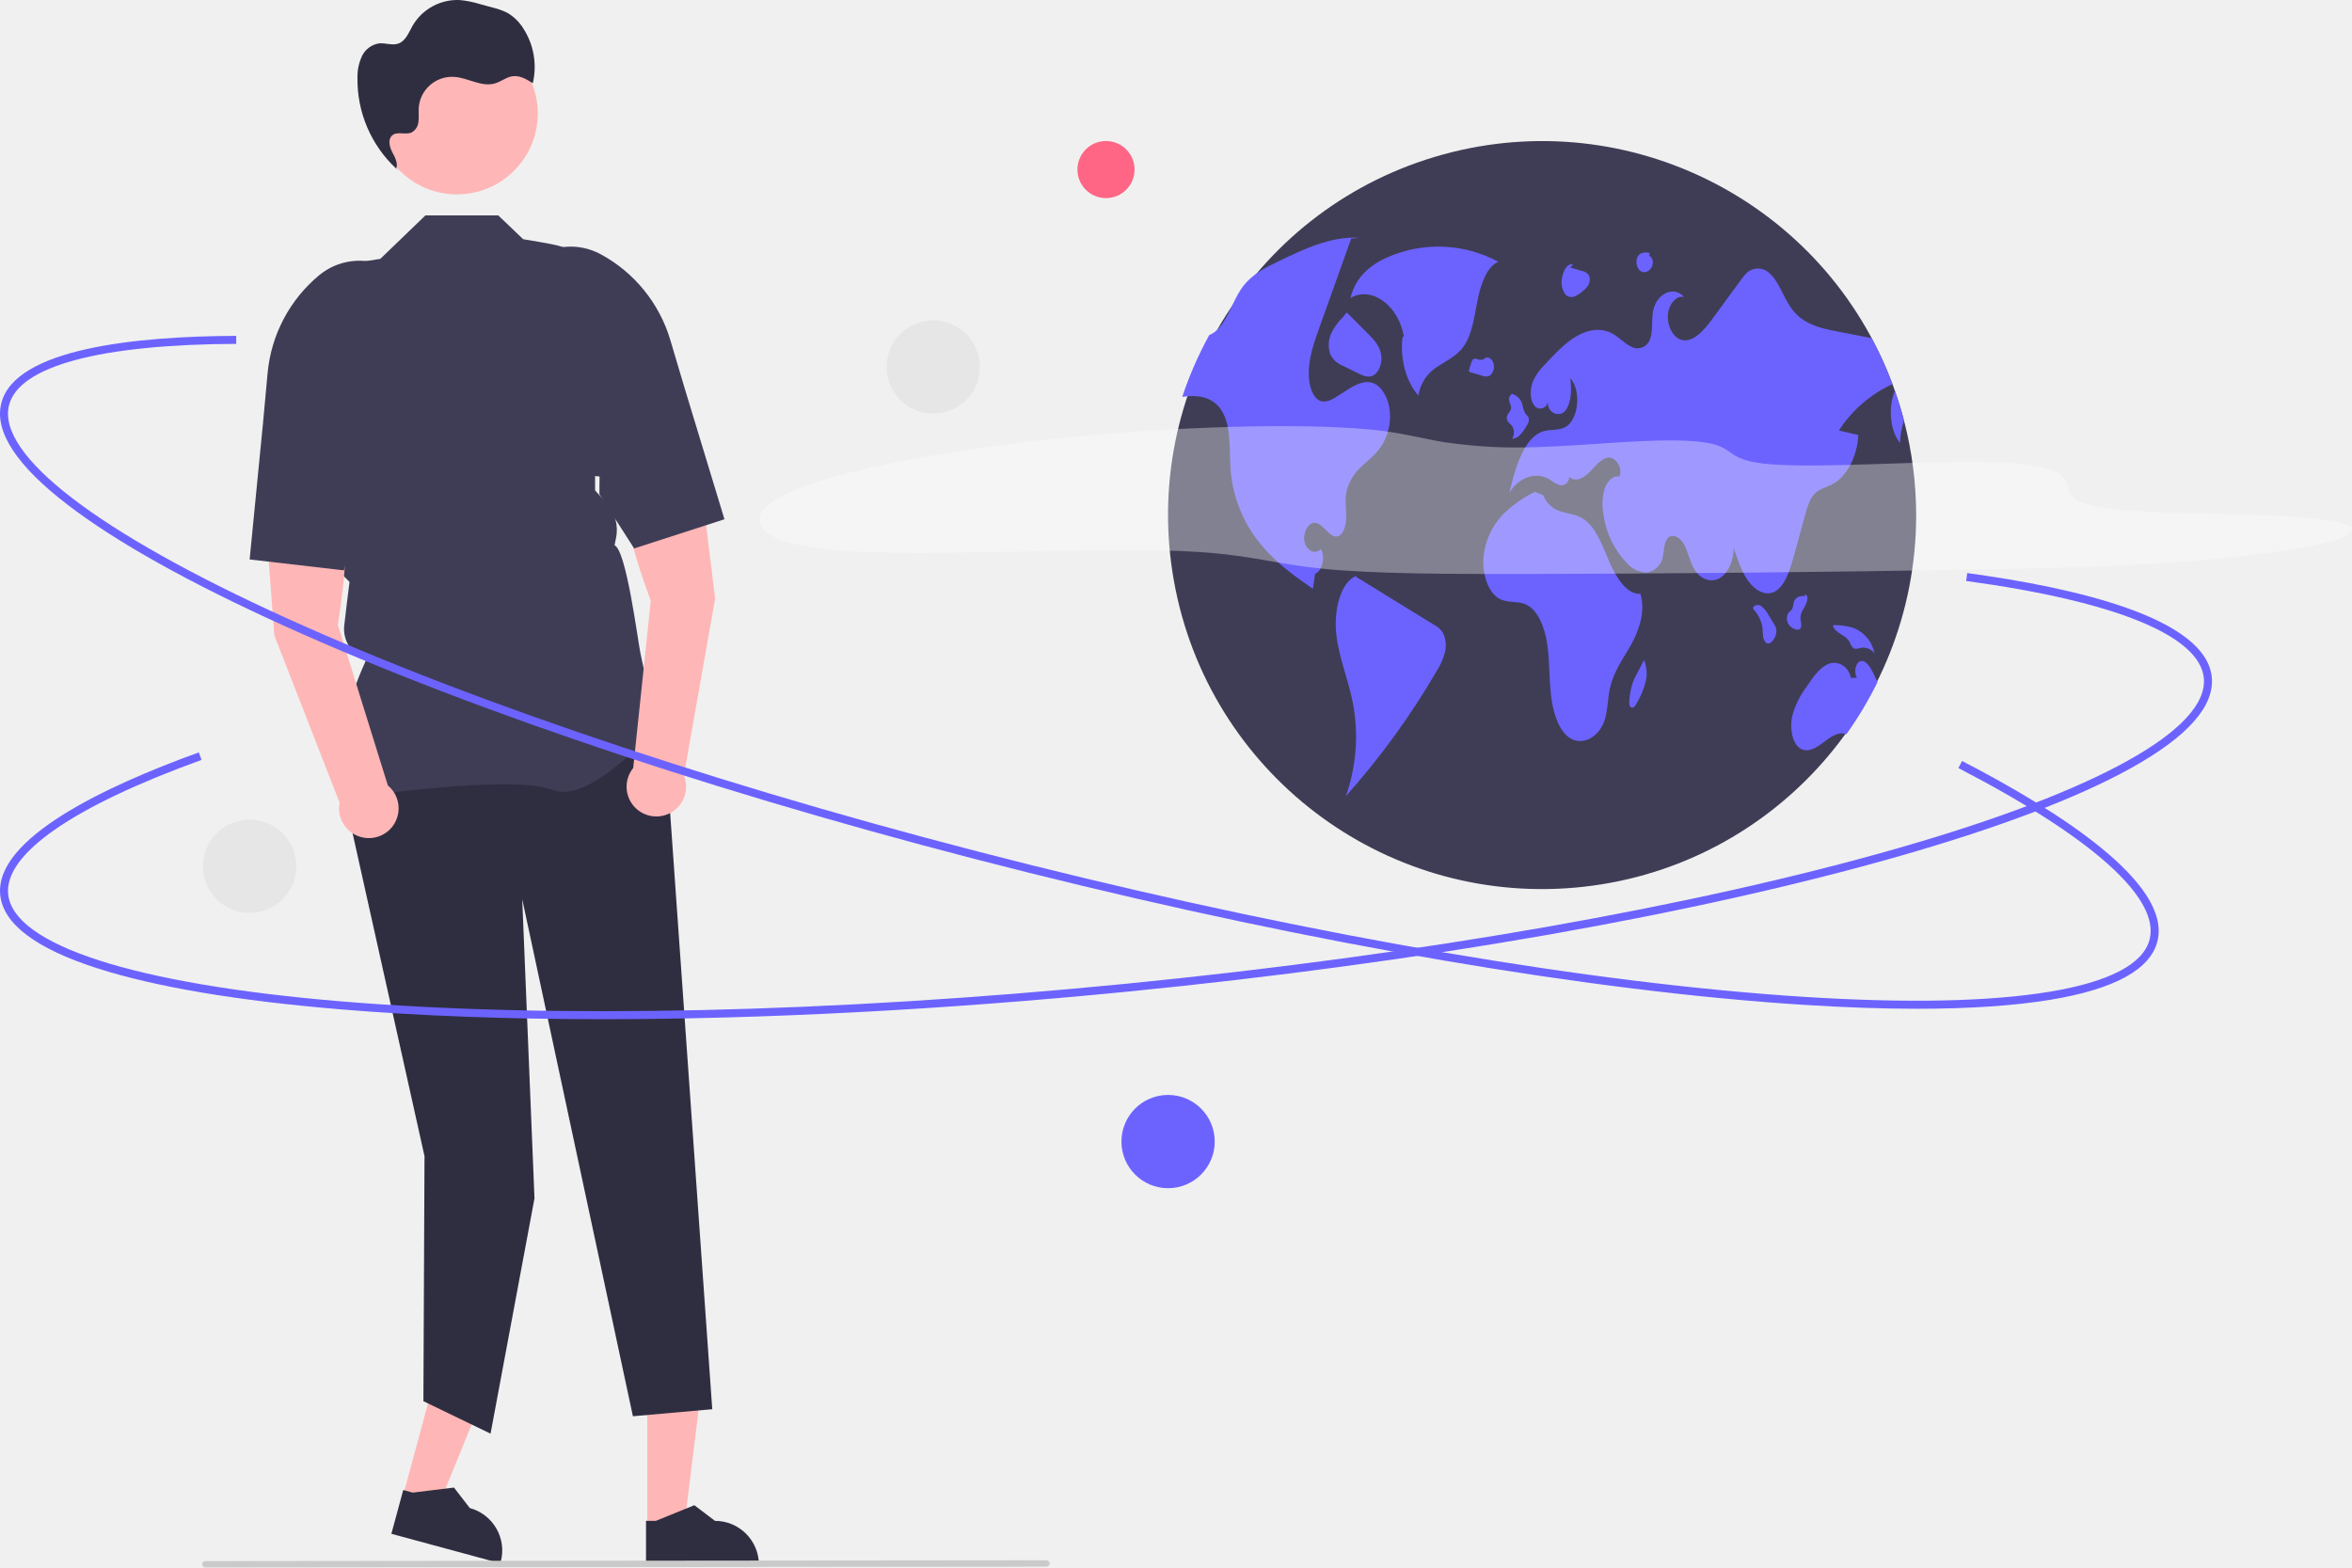
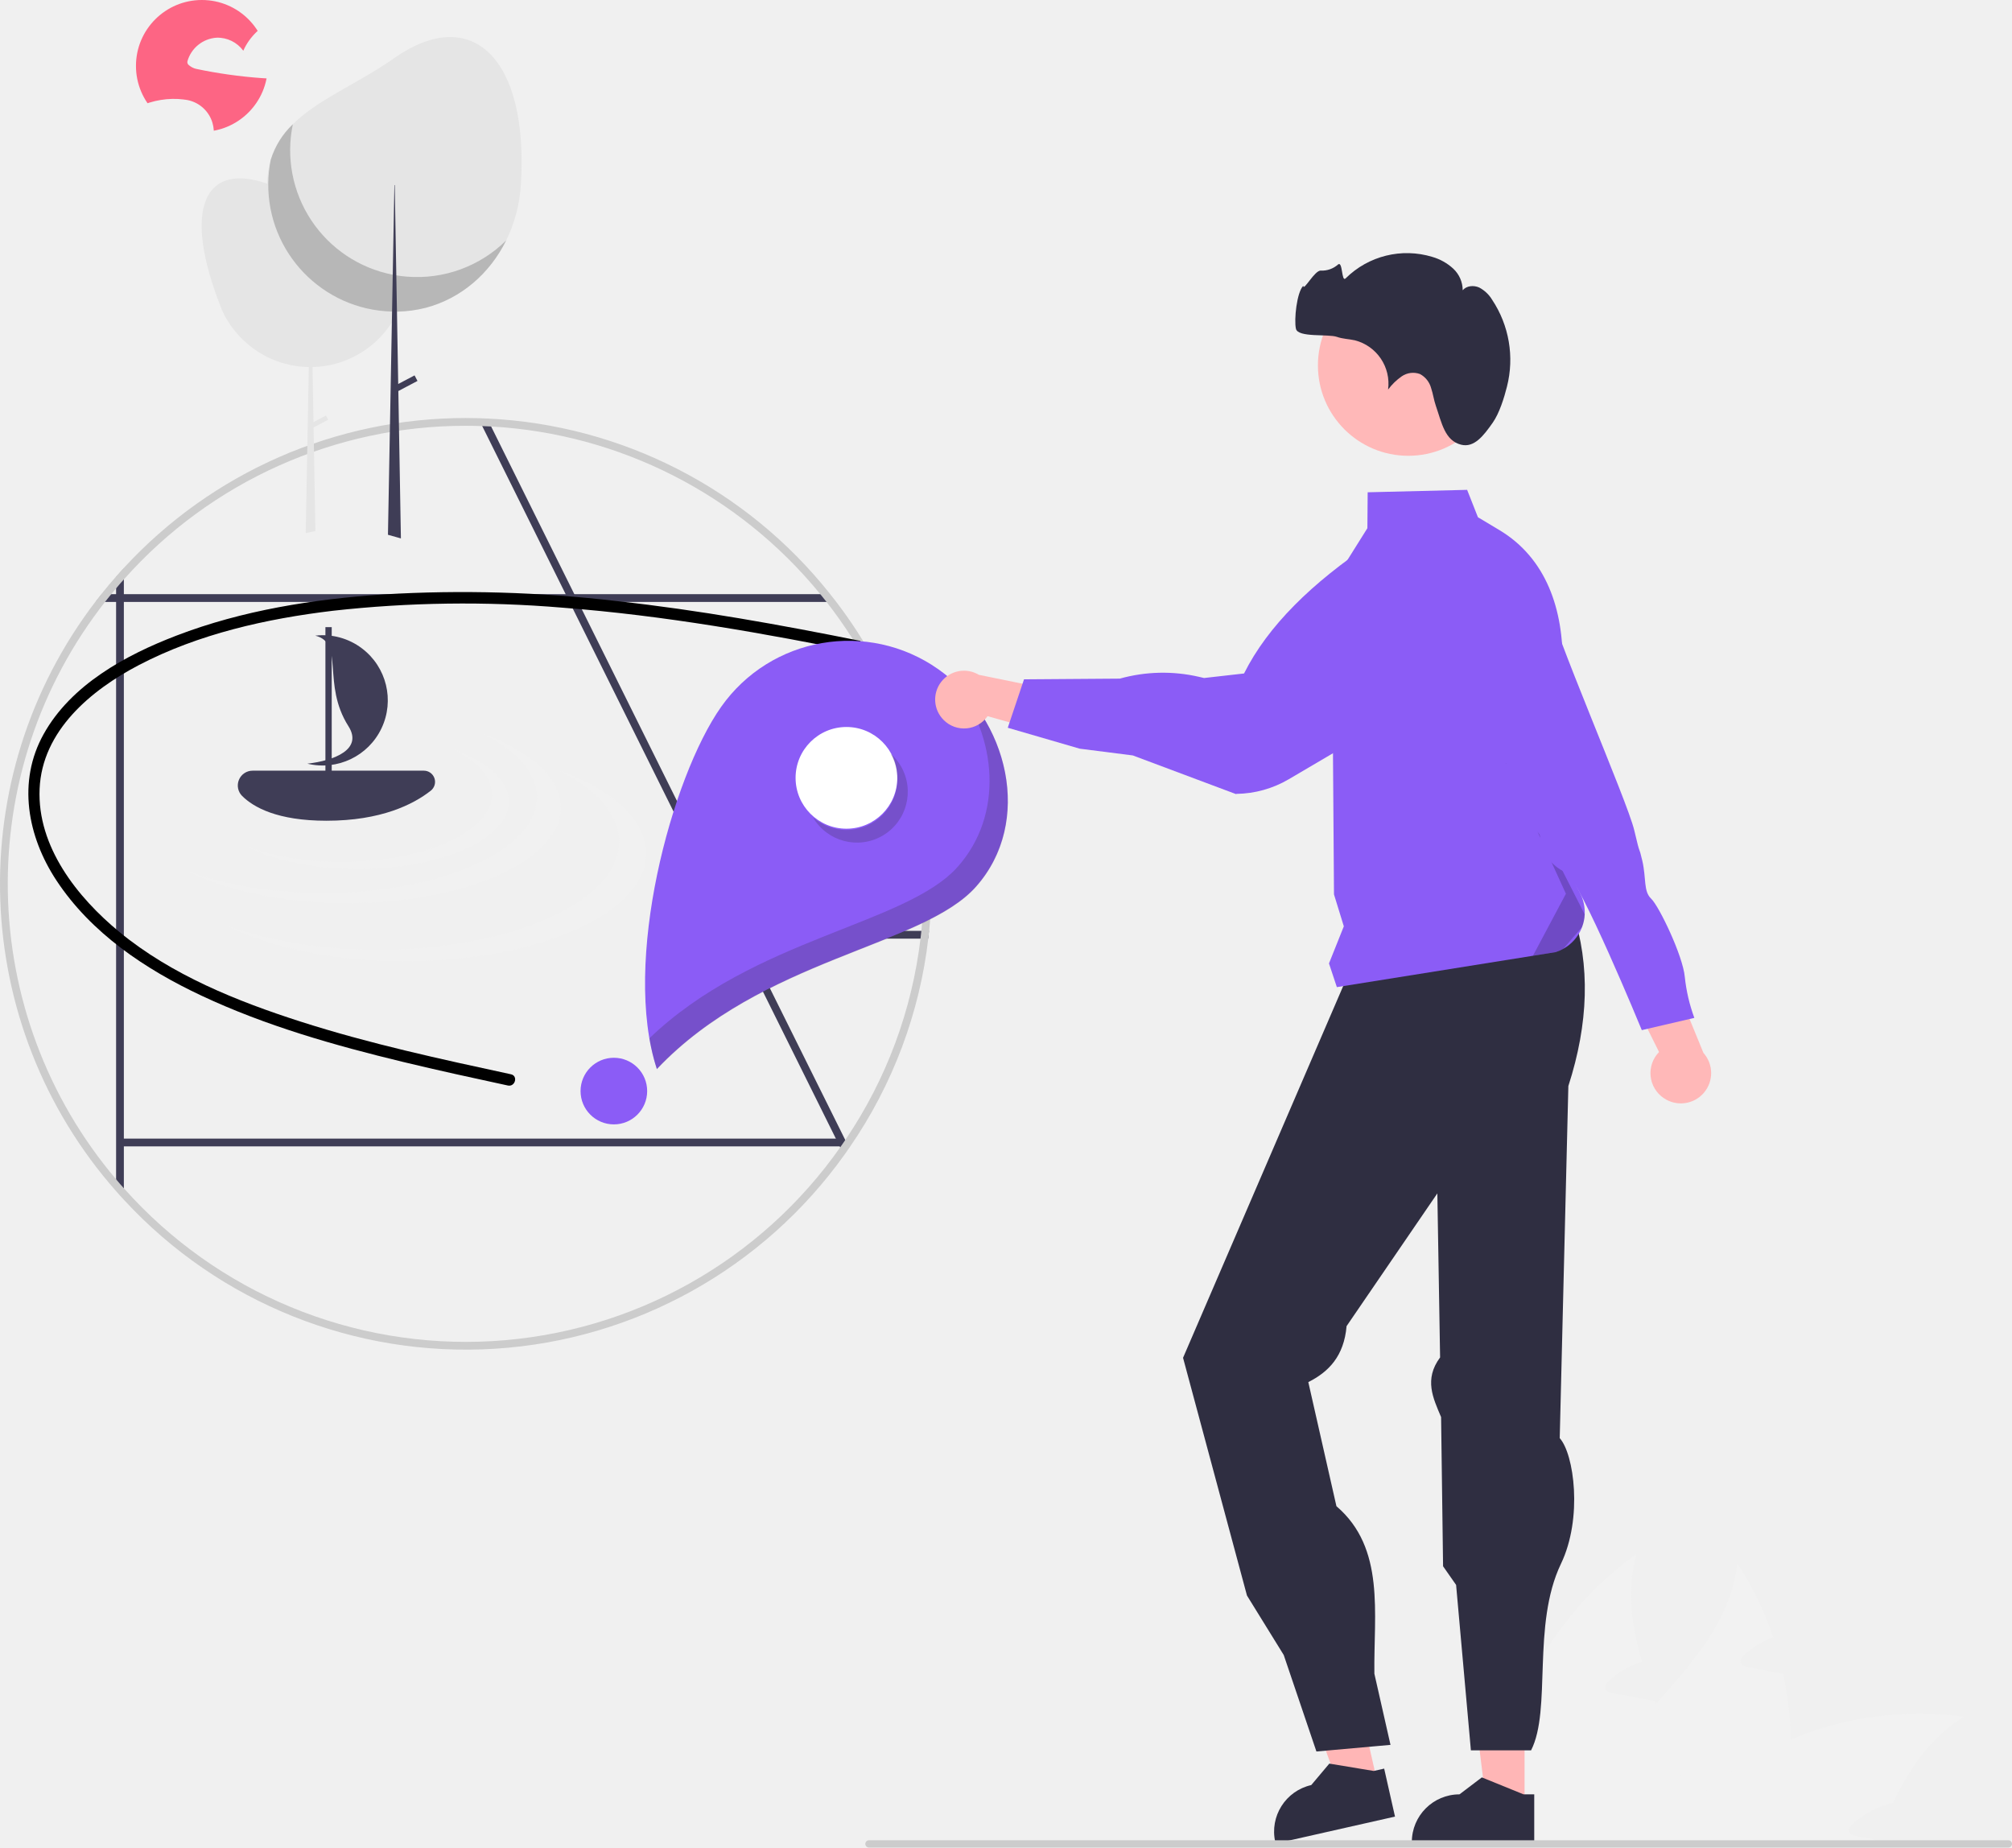
- <svg xmlns="http://www.w3.org/2000/svg" data-name="Layer 1" width="881.631" height="587.665" viewBox="0 0 881.631 587.665">
-   <polygon points="150.925 561.321 164.207 564.918 184.406 515.395 164.801 510.085 150.925 561.321" fill="#ffb6b6" />
-   <path d="M303.076,731.061l40.848,11.064.14-.517a16.473,16.473,0,0,0-11.592-20.205l-.001-0-5.928-7.682-15.455,1.89-3.566-.966Z" transform="translate(-156.3731 -156.0101)" fill="#2f2e41" />
-   <polygon points="242.64 572.847 256.401 572.846 262.948 519.764 242.637 519.765 242.64 572.847" fill="#ffb6b6" />
-   <path d="M398.528,743.213l42.319-.002v-.535a16.473,16.473,0,0,0-16.472-16.472h-.001l-7.73-5.864-14.423,5.865-3.694 0Z" transform="translate(-156.3731 -156.0101)" fill="#2f2e41" />
-   <path d="M404.889,422.773,423.357,684.351l-29.741,2.635L352.124,493.126l4.598,112.166-16.468,88.22L315.08,681.339l.418-91.859-33.051-148.442,8.797-18.265Z" transform="translate(-156.3731 -156.0101)" fill="#2f2e41" />
-   <path d="M286.665,455.319l-.185-.259c-9.856-13.799,4.968-46.958,7.203-51.765h0a12.068,12.068,0,0,1-8.26-12.889l.964-8.193,1.005-8.036-7.197-7.197-.02-.179-4.142-36.242L270.01,306.486A52.848,52.848,0,0,1,285.01,255.27l13.921-2.21,16.918-16.301h27.282l9.354,8.937c17.463,3.063,20.463,2.063,35.463,20.063l-6.816,55.962-1.7,7.699.005,10.442L383.759,344.666a14.95,14.95,0,0,1,3.546,12.932l-.568,2.842h0c4.458,1.911,8.713,35.866,9.729,40.608l1.518,7.085c1.299,1.714,9.873,13.146,9.873,16.271,0,.469-.346.923-1.09,1.426-5.843,3.956-29.138,32.022-43.431,26.303-15.225-6.088-75.747,3.045-76.357,3.138Z" transform="translate(-156.3731 -156.0101)" fill="#3f3d56" />
-   <path d="M283,390.244s7.006-39.595-.052-54.485l-28,2,4.261,56.487,24.477,62.717a11.154,11.154,0,1,0,18.078-6.463Z" transform="translate(-156.3731 -156.0101)" fill="#ffb6b6" />
-   <path d="M254.947,314.759l1.733-18.871a54.107,54.107,0,0,1,19.403-36.752h0a23.687,23.687,0,0,1,24.787-3.272h0a23.631,23.631,0,0,1,12.205,29.866c-6.472,16.972-4.135,34.921-16.753,37.109l1.371,6.522-12.407,40.49-35.338-4.094Z" transform="translate(-156.3731 -156.0101)" fill="#3f3d56" />
-   <path d="M393.727,443.944a11.154,11.154,0,1,0,18.994,2.795l11.713-66.298-6.89-56.226-27.849,3.525c-4.003,15.985,10.625,53.439,10.625,53.439Z" transform="translate(-156.3731 -156.0101)" fill="#ffb6b6" />
-   <path d="M427.934,350.692l-33.851,10.939-13.033-20.332.066-6.665c-12.803.327-21.096-34.674-30.768-50.05a23.631,23.631,0,0,1,6.116-31.679h0a23.687,23.687,0,0,1,24.948-1.648h0a54.107,54.107,0,0,1,26.228,32.237l5.397,18.166Z" transform="translate(-156.3731 -156.0101)" fill="#3f3d56" />
-   <circle cx="171.276" cy="42.575" r="30.299" fill="#ffb6b6" />
-   <path d="M305.66,219.941c-.264-.232-.514-.48-.773-.718-.009.024-.011.05-.021.074Z" transform="translate(-156.3731 -156.0101)" fill="#2f2e41" />
-   <path d="M352.478,166.59a17.182,17.182,0,0,0-6.067-5.85,25.38,25.38,0,0,0-5.304-1.879l-4.795-1.308a38.013,38.013,0,0,0-7.544-1.519,19.418,19.418,0,0,0-17.737,9.623c-1.449,2.57-2.611,5.772-5.407,6.712-2.254.758-4.714-.311-7.084-.104a8.53,8.53,0,0,0-6.476,4.77,18.38,18.38,0,0,0-1.699,8.141,45.619,45.619,0,0,0,14.522,34.048c.782-2.061-.506-4.287-1.524-6.259-1.03-1.995-1.667-4.777.059-6.214,1.92-1.599,4.996-.048,7.267-1.091a5.073,5.073,0,0,0,2.536-4.077c.22-1.657-.01-3.341.094-5.009a12.542,12.542,0,0,1,13.298-11.738q.057.004.113.008c5.168.369,10.184,3.901,15.158,2.448,2.335-.682,4.326-2.418,6.741-2.711,2.674-.324,5.19,1.186,7.461,2.635A26.596,26.596,0,0,0,352.478,166.59Z" transform="translate(-156.3731 -156.0101)" fill="#2f2e41" />
-   <path d="M510.805,726.19l-7.71-12.39-1.54,7.08c-.27,1.24-.54,2.5-.79,3.75-2.19-1.87-4.52-3.6-6.8-5.26q-10.5-7.62-20.99-15.26l2.19,12.7c1.35,7.82,2.76,15.8,6.1,22.95.37.81.77,1.61,1.2,2.39h32.54a10.486,10.486,0,0,0,.54-2.24.774.774,0,0,0,.01-.15C516.066,734.91,513.385,730.34,510.805,726.19Z" transform="translate(-156.3731 -156.0101)" fill="#f0f0f0" />
-   <path d="M548.666,743.368l-315.358.307a1.191,1.191,0,0,1,0-2.381l315.358-.307a1.191,1.191,0,0,1,0,2.381Z" transform="translate(-156.3731 -156.0101)" fill="#cacaca" />
-   <path d="M874.637,349.406a140.208,140.208,0,1,1-8.877-49.372c.306.823.604,1.647.894,2.478v.008q1.941,5.481,3.419,11.167A141.16,141.16,0,0,1,874.637,349.406Z" transform="translate(-156.3731 -156.0101)" fill="#3f3d56" />
-   <path d="M718.041,254.172a47.36,47.36,0,0,0-41.577-1.701c-5.813,2.53-11.934,7.068-13.874,15.264,7.843-4.629,17.996,2.685,20.014,14.417l-.471.13c-1.066,8.126,1.314,16.974,5.921,22.013a15.482,15.482,0,0,1,7.431-11.021c3.385-2.225,7.13-3.842,9.713-7.666,3.063-4.534,3.841-11.161,5.058-17.207S713.781,255.856,718.041,254.172Z" transform="translate(-156.3731 -156.0101)" fill="#6c63ff" />
-   <path d="M674.137,323.324c-2.172,3.262-5.074,5.309-7.677,7.858a17.673,17.673,0,0,0-5.583,10.437c-.329,2.839.18,5.724.11,8.595-.07,2.87-1.027,6.101-2.98,6.814-3.082,1.113-5.434-4.611-8.602-5.011-2.517-.314-4.784,3.646-4.054,7.081s4.156,4.956,6.124,2.713c1.78,2.988.525,8.406-2.149,9.324-.282,1.882-.565,3.756-.839,5.638-6.76-4.729-13.59-9.536-19.338-16.46a49.962,49.962,0,0,1-11.386-26.913c-.745-7.959.361-17.064-3.293-23.188-2.925-4.901-7.944-5.983-12.461-5.678-.823.055-1.655.149-2.478.251a139.609,139.609,0,0,1,10.108-23.133,9.903,9.903,0,0,0,2.533-1.576c4.203-3.568,6.07-10.79,9.481-15.786q.329-.482.682-.941c3.49-4.556,8.163-6.901,12.68-9.081,9.998-4.854,20.287-9.771,30.842-9.097l-3.003.29q-5.258,14.727-10.524,29.454-.8,2.258-1.615,4.525c-1.992,5.583-4.046,11.527-3.741,17.777.18,3.701,1.466,7.654,3.913,8.924,2.282,1.176,4.776-.267,6.979-1.694.933-.596,1.859-1.192,2.792-1.796,3.348-2.157,7.058-4.368,10.594-2.925,3.239,1.317,5.63,5.717,6.085,10.461A20.914,20.914,0,0,1,674.137,323.324Z" transform="translate(-156.3731 -156.0101)" fill="#6c63ff" />
-   <path d="M694.052,390.353q-14.669-9.032-29.339-18.064l.166-.428c-6.08,2.316-8.605,13.124-7.6,21.963s4.412,16.74,6.134,25.353a67.294,67.294,0,0,1-2.537,35.311,289.184,289.184,0,0,0,33.971-46.811,25.044,25.044,0,0,0,3.073-6.814,10.839,10.839,0,0,0-.718-7.709A8.583,8.583,0,0,0,694.052,390.353Z" transform="translate(-156.3731 -156.0101)" fill="#6c63ff" />
-   <path d="M655.455,280.807a10.814,10.814,0,0,0-.496,7.864,8.717,8.717,0,0,0,4.87,4.511l5.404,2.678c1.798.891,3.735,1.791,5.568,1.058,2.21-.884,3.743-4.349,3.346-7.566-.422-3.423-2.58-5.778-4.575-7.783q-4.189-4.209-8.378-8.419l-1.574,1.928A21.02,21.02,0,0,0,655.455,280.807Z" transform="translate(-156.3731 -156.0101)" fill="#6c63ff" />
-   <path d="M845.669,317.403q3.647.859,7.293,1.717c-.424,8.21-4.493,15.809-9.951,18.562-2.274,1.145-4.807,1.568-6.689,3.709-1.702,1.945-2.564,4.972-3.356,7.865q-2.082,7.575-4.164,15.15c-1.49,5.442-3.403,11.488-7.277,13.449-3.325,1.686-7.128-.377-9.685-3.835-2.556-3.458-4.117-8.108-5.63-12.641.094,4.94-2.203,9.787-5.458,11.504-3.262,1.717-7.23.165-9.41-3.67-1.568-2.752-2.219-6.383-3.756-9.175-1.537-2.792-4.76-4.391-6.438-1.772-1.106,1.741-.965,4.407-1.514,6.619a7.187,7.187,0,0,1-6.007,5.779,10.017,10.017,0,0,1-7.191-3.286,32.574,32.574,0,0,1-8.932-18.013,21.488,21.488,0,0,1,.251-9.849c.965-3.05,3.293-5.403,5.607-4.823,1.521-3.215-1.482-7.481-4.187-7.105-2.713.376-4.838,3.286-7.065,5.521-2.219,2.235-5.325,3.858-7.56,1.639a3.066,3.066,0,0,1-2.872,3.249q-.12.007-.241.005a11.12,11.12,0,0,1-4.054-2.149c-5.121-3.192-11.622-1.074-15.26,4.964,2.274-9.677,5.607-20.781,12.594-23.055,2.855-.933,5.968-.165,8.665-1.78,4.776-2.862,5.74-13.676,1.615-18.138.525,4.219.424,9.144-1.804,12.029-2.227,2.886-6.901,1.004-6.618-3.262a2.858,2.858,0,0,1-5.317,1.129c-1.482-2.258-1.357-5.952-.306-8.649a20.373,20.373,0,0,1,4.572-6.493c3.725-3.991,7.505-8.03,11.818-10.539,4.321-2.509,9.308-3.356,13.637-.863,2.282,1.317,4.29,3.513,6.619,4.674a4.905,4.905,0,0,0,6.754-1.582q.039-.063.077-.128c1.733-3.043.917-7.56,1.56-11.363,1.153-6.72,7.873-9.865,11.598-5.427-2.784-.714-5.662,2.58-6.007,6.572-.353,3.991,1.663,8.022,4.36,9.23,4.533,2.007,8.971-3.043,12.398-7.716q5.364-7.34,10.743-14.672a17.727,17.727,0,0,1,1.921-2.337,6.182,6.182,0,0,1,8.446-.172c3.623,2.956,5.325,9.018,8.297,13.19,4.313,6.062,10.767,7.536,16.774,8.712q6.716,1.306,13.441,2.627a139.27,139.27,0,0,1,7.803,17.229A47.221,47.221,0,0,0,845.669,317.403Z" transform="translate(-156.3731 -156.0101)" fill="#6c63ff" />
-   <path d="M870.073,313.686a28.265,28.265,0,0,0-1.49,8.399c-3.843-4.689-4.454-13.48-1.929-19.565Q868.595,308.001,870.073,313.686Z" transform="translate(-156.3731 -156.0101)" fill="#6c63ff" />
-   <path d="M860.145,411.756a140.595,140.595,0,0,1-11.684,19.55c-2.823-1.208-5.858.949-8.501,2.972-2.76,2.117-6.077,4.18-8.908,2.251-2.894-1.976-3.827-7.505-2.909-11.888a31.676,31.676,0,0,1,5.426-11.167c2.353-3.513,4.87-7.16,8.14-8.524,3.278-1.364,7.489.565,8.446,5.223l2.321-.078c-1.302-1.788-.619-5.489,1.129-6.14,2.015-.761,3.764,2.007,4.956,4.454C859.094,409.513,859.635,410.627,860.145,411.756Z" transform="translate(-156.3731 -156.0101)" fill="#6c63ff" />
-   <path d="M771.245,378.633c-4.989.314-8.941-5.828-11.567-11.871s-5.022-12.952-9.524-16.028c-2.572-1.757-5.505-1.998-8.295-2.85a10.271,10.271,0,0,1-7.044-6.202l-3.165-1.278a47.53,47.53,0,0,0-12.016,8.568,26.856,26.856,0,0,0-7.16,15.653c-.605,6.335,1.628,13.399,5.799,15.778,3.296,1.88,7.134.695,10.472,2.417,4.171,2.151,6.648,8.398,7.585,14.567s.7,12.58,1.371,18.818,2.519,12.73,6.345,15.928c4.787,4.001,11.812.676,13.959-6.607,1.054-3.572,1.017-7.603,1.805-11.312,1.388-6.53,5.132-11.376,8.102-16.732S773.221,384.85,771.245,378.633Z" transform="translate(-156.3731 -156.0101)" fill="#6c63ff" />
-   <path d="M721.945,314.462a13.315,13.315,0,0,1,1.299,1.379,4.531,4.531,0,0,1-.08,4.679,4.353,4.353,0,0,0,3.118-1.585,20.04,20.04,0,0,0,2.39-3.367,3.67,3.67,0,0,0,.705-2.937c-.236-.673-.793-.96-1.184-1.465a9.959,9.959,0,0,1-1.093-3.176,5.728,5.728,0,0,0-4.151-4.375l.25.048a2.372,2.372,0,0,0-1.111,2.526c.151.979.78,1.791.718,2.789-.09,1.435-1.524,2.109-1.613,3.544A2.74,2.74,0,0,0,721.945,314.462Z" transform="translate(-156.3731 -156.0101)" fill="#6c63ff" />
-   <path d="M713.396,290.074l.022-.004a4.005,4.005,0,0,0,.426-.453Z" transform="translate(-156.3731 -156.0101)" fill="#6c63ff" />
-   <path d="M714.893,296.81A4.351,4.351,0,0,0,716.247,292.497c-.362-1.632-1.645-2.729-2.828-2.428a2.883,2.883,0,0,1-2.681.789c-.732-.188-1.535-.673-2.169-.122a3.284,3.284,0,0,0-.739,1.443q-.352,1.081-.705,2.163a1.365,1.365,0,0,0-.083.819.694.694,0,0,0,.532.423q2.114.623,4.227,1.246A3.642,3.642,0,0,0,714.893,296.81Z" transform="translate(-156.3731 -156.0101)" fill="#6c63ff" />
-   <path d="M821.26,389.813q-.977-1.6-1.954-3.199a10.687,10.687,0,0,0-2.575-3.233,2.281,2.281,0,0,0-3.214.284l-.034.042.079.609a13.755,13.755,0,0,1,3.432,6.696c.148,1.09.097,2.218.227,3.312a3.863,3.863,0,0,0,1.207,2.701c1.026.685,2.23-.325,2.96-1.558a5.364,5.364,0,0,0,.831-3.414A5.987,5.987,0,0,0,821.26,389.813Z" transform="translate(-156.3731 -156.0101)" fill="#6c63ff" />
-   <path d="M831.478,391.201a7.384,7.384,0,0,0-.238-2.977,6.536,6.536,0,0,1,.995-3.705,12.045,12.045,0,0,0,1.55-3.397,2.842,2.842,0,0,0-.074-1.664c-.216-.484-.738-.705-1.037-.322l.641.413a5.837,5.837,0,0,0-2.601.126,3.219,3.219,0,0,0-1.971,2.222,13.756,13.756,0,0,1-.517,2.306c-.382.786-1.122,1.047-1.588,1.737a4.153,4.153,0,0,0,.065,3.946,4.606,4.606,0,0,0,2.605,2.049C830.089,392.215,831.119,392.23,831.478,391.201Z" transform="translate(-156.3731 -156.0101)" fill="#6c63ff" />
-   <path d="M849.672,396.691A8.95,8.95,0,0,0,850.8,398.76c.871.877,2.055.338,3.112.125a5.38,5.38,0,0,1,5.118,2.053,13.027,13.027,0,0,0-7.492-9.348,22.011,22.011,0,0,0-7.705-1.205l-.447.115C844.525,393.819,848.105,393.745,849.672,396.691Z" transform="translate(-156.3731 -156.0101)" fill="#6c63ff" />
-   <path d="M772.61,403.48l.007.014.13-.251Z" transform="translate(-156.3731 -156.0101)" fill="#6c63ff" />
-   <path d="M769.85,408.822a24.52,24.52,0,0,0-1.549,3.402,29.613,29.613,0,0,0-1.122,5.821c-.14,1.122-.183,2.554.519,3.101a.997.997,0,0,0,1.304-.177,5.157,5.157,0,0,0,.945-1.405,32.372,32.372,0,0,0,3.191-7.575,13.181,13.181,0,0,0-.523-8.495Q771.234,406.158,769.85,408.822Z" transform="translate(-156.3731 -156.0101)" fill="#6c63ff" />
-   <path d="M743.222,266.481a3.142,3.142,0,0,0,3.387.661,11.183,11.183,0,0,0,3.187-2.105,7.498,7.498,0,0,0,1.932-2.107,4.274,4.274,0,0,0,.395-3.256,3.307,3.307,0,0,0-2.521-1.994q-2.346-.696-4.692-1.391l1.131-1.02c-1.164-.625-2.452.535-3.179,1.97a10.606,10.606,0,0,0-.965,2.971A7.626,7.626,0,0,0,743.222,266.481Z" transform="translate(-156.3731 -156.0101)" fill="#6c63ff" />
-   <path d="M770.833,257.212a2.584,2.584,0,0,0,3.521.286,3.936,3.936,0,0,0,1.557-2.805c.111-1.23-.498-2.597-1.366-2.704l.199-1.152c-1.673-.302-3.733-.363-4.63,1.669A4.771,4.771,0,0,0,770.833,257.212Z" transform="translate(-156.3731 -156.0101)" fill="#6c63ff" />
-   <g opacity="0.35">
-     <path d="M1035.587,356.36c9.235-4.027-9.494-6.371-30.743-7.142s-46.955-.728-60.534-2.92c-13.133-2.12-12.166-5.89-13.27-9.305s-6.154-6.918-26.647-7.677c-25.537-.946-67.649,2.696-86.927.509-17.99-2.04-7.296-8.44-33.528-8.685-14.979-.14-34.277,1.97-50.944,2.479a185.716,185.716,0,0,1-35.348-1.843c-8.124-1.331-13.782-3.018-22.925-4.194-24.004-3.087-70.969-2.049-112.886,1.907s-77.848,10.439-98.112,16.86-25.862,12.743-21.142,18.104c3.014,3.423,10.727,6.624,29.437,8,34.996,2.573,97.303-1.856,133.465.485,20.155,1.305,29.096,4.539,46.78,6.309,18.998,1.902,46.81,2.002,74.135,1.957,56.894-.094,115.243-.679,174.741-1.75,24.851-.448,50.891-1.03,77.335-3.164s53.416-6.251,58.995-10.11" transform="translate(-156.3731 -156.0101)" fill="#fff" />
-   </g>
-   <path d="M875.024,534.213q-19.368,0-42.457-1.464c-79.614-5.056-182.738-22.633-290.376-49.492-107.638-26.859-206.93-59.794-279.585-92.734-35.393-16.047-62.556-31.236-80.735-45.147-19.247-14.727-27.666-27.564-25.024-38.153,5.148-20.629,50.731-25.142,88.064-25.295l.013,3c-51.268.21-81.514,8.387-85.166,23.022-4.652,18.64,33.287,47.741,104.087,79.841,72.496,32.868,171.605,65.739,279.073,92.557,107.467,26.816,210.401,44.363,289.84,49.408,77.579,4.928,124.743-2.938,129.395-21.578,3.862-15.477-21.598-38.275-71.689-64.198l1.379-2.664c36.397,18.836,78.646,45.852,73.222,67.589-2.643,10.589-16.105,17.965-40.015,21.923C911.419,533.083,894.678,534.213,875.024,534.213Z" transform="translate(-156.3731 -156.0101)" fill="#6c63ff" />
-   <path d="M382.37,538.12c-35.599.001-68.694-1.221-98.322-3.686-38.727-3.223-69.415-8.403-91.21-15.396-23.077-7.405-35.319-16.667-36.388-27.528-2.083-21.158,39.334-40.725,74.445-53.413l1.02,2.822c-48.217,17.424-73.957,35.286-72.479,50.298,1.882,19.119,47.392,33.781,124.862,40.228,79.325,6.601,183.717,4.262,293.947-6.59,110.23-10.849,213.076-28.906,289.591-50.846,74.726-21.426,116.505-44.68,114.623-63.799-1.562-15.874-33.203-28.793-89.092-36.379l.403-2.973c40.61,5.512,89.479,16.762,91.674,39.058,1.069,10.861-9.133,22.332-30.323,34.094-20.015,11.109-49.104,22.173-86.459,32.883-76.685,21.988-179.72,40.081-290.125,50.948C509.278,534.657,442.292,538.12,382.37,538.12Z" transform="translate(-156.3731 -156.0101)" fill="#6c63ff" />
-   <circle cx="437.848" cy="427.992" r="17.483" fill="#6c63ff" />
-   <circle cx="93.574" cy="324.773" r="17.483" fill="#e6e6e6" />
-   <circle cx="414.573" cy="63.572" r="10.702" fill="#ff6584" />
-   <circle cx="349.82" cy="137.582" r="17.483" fill="#e6e6e6" />
+ <svg xmlns="http://www.w3.org/2000/svg" data-name="Layer 1" width="687.419" height="631.176" viewBox="0 0 687.419 631.176">
+   <path d="M868.114,728.666a110.583,110.583,0,0,1-4.789,34.601c-.12.407-.264.814-.407,1.221H792.423a63.267,63.267,0,0,1,4.765-14.367c5.866-12.452,15.445-23.107,24.903-33.691,13.026-14.583,25.741-29.046,27.753-48.01a108.911,108.911,0,0,1,12.26,25.31,29.748,29.748,0,0,0-9.841,6.034c-.79.742-1.628,1.82-1.221,2.849.383.862,1.437,1.149,2.371,1.341,2.251.431,4.502.862,6.753,1.269,1.772.359,3.568.694,5.364,1.03A117.579,117.579,0,0,1,868.114,728.666Z" transform="translate(-256.2903 -134.4121)" fill="#f2f2f2" />
+   <path d="M927.331,720.908c-11.302,6.872-18.486,17.504-24.352,29.405a30.078,30.078,0,0,0-13.673,7.184c-.814.742-1.652,1.82-1.221,2.849.359.862,1.437,1.149,2.371,1.341,2.227.431,4.502.862,6.729,1.269-.215.503-.431,1.03-.646,1.533H821.828A105.641,105.641,0,0,1,833.058,751.654c.886-.886,1.796-1.724,2.73-2.586a111.74,111.74,0,0,1,32.326-20.401A113.722,113.722,0,0,1,927.331,720.908Z" transform="translate(-256.2903 -134.4121)" fill="#f2f2f2" />
+   <path d="M834.279,764.489H767.759a108.058,108.058,0,0,1,.096-15.995,114.384,114.384,0,0,1,47.531-83.162c-3.448,12.284-1.676,24.496,1.916,36.756-.503.168-1.006.311-1.461.503a29.751,29.751,0,0,0-9.841,6.034c-.79.742-1.628,1.82-1.221,2.849.359.862,1.437,1.149,2.371,1.341,2.251.431,4.502.862,6.729,1.269,1.796.359,3.592.694,5.388,1.054.838.144,1.676.311,2.514.479.12.287.192.551.311.814,4.214,11.613,8.812,23.323,10.967,35.224a82.22,82.22,0,0,1,1.102,9.027C834.231,761.95,834.279,763.219,834.279,764.489Z" transform="translate(-256.2903 -134.4121)" fill="#f2f2f2" />
+   <circle cx="68.969" cy="22.514" r="22.514" fill="#fd6584" />
+   <path d="M375.65,146.266a11.17,11.17,0,0,0-9.426-7.834c-.049-.007-.095.002-.144-.001a1.404,1.404,0,0,0-.192-.044c-10.296-1.331-22.181,3.594-26.472,13.354a10.906,10.906,0,0,0-9.134-4.451,11.124,11.124,0,0,0-9.95,8.02,1.305,1.305,0,0,0,.581,1.428,5.705,5.705,0,0,0,2.352,1.194q2.805.594,5.629,1.089,5.512.965,11.081,1.56a164.775,164.775,0,0,0,22.697.858c2.523-.079,4.957-.162,7.269-1.276a10.815,10.815,0,0,0,4.17-3.639A12.27,12.27,0,0,0,375.65,146.266Z" transform="translate(-256.2903 -134.4121)" fill="#f0f0f0" />
+   <path d="M328.857,176.284a11.17,11.17,0,0,0-9.426-7.834c-.049-.007-.095.002-.144-.001a1.403,1.403,0,0,0-.192-.044c-10.296-1.331-22.181,3.594-26.472,13.354a10.906,10.906,0,0,0-9.134-4.451,11.124,11.124,0,0,0-9.95,8.02,1.305,1.305,0,0,0,.581,1.428,5.705,5.705,0,0,0,2.352,1.194q2.805.594,5.629,1.089,5.512.964,11.081,1.56a164.782,164.782,0,0,0,22.697.858c2.523-.079,4.957-.162,7.269-1.276a10.817,10.817,0,0,0,4.17-3.639A12.27,12.27,0,0,0,328.857,176.284Z" transform="translate(-256.2903 -134.4121)" fill="#f0f0f0" />
+   <path d="M545.439,525.72c-.57.835-2.068,1.83-2.652,2.652l.623-1.889-.212-.438-1.326-2.652-33.763-68.043-.013-.013L450.859,340.043v-.013l-1.313-2.639V337.378l-28.326-57.063-1.339-2.705q1.511.04,3.023.119l1.353,2.719L452.504,337.378l.013.013,1.313,2.639v.013l55.776,112.363v.013l1.313,2.639v.013L544.683,523.062l.451.915Z" transform="translate(-256.2903 -134.4121)" fill="#3f3d56" />
+   <path d="M541.672,340.043H288.993c.677-.888,1.366-1.777,2.082-2.652H539.591C540.307,338.266,540.996,339.155,541.672,340.043Z" transform="translate(-256.2903 -134.4121)" fill="#3f3d56" />
+   <path d="M573.685,452.419c-.08.888-.172,1.777-.292,2.652H508.665v-2.652Z" transform="translate(-256.2903 -134.4121)" fill="#3f3d56" />
+   <path d="M298.607,328.652v213.4c-.915-.968-1.79-1.949-2.652-2.931V331.583C296.817,330.601,297.692,329.62,298.607,328.652Z" transform="translate(-256.2903 -134.4121)" fill="#3f3d56" />
+   <rect x="40.991" y="388.98" width="246.742" height="2.652" fill="#3f3d56" />
+   <path d="M543.808,525.72h.305v-.438A4.353,4.353,0,0,1,543.808,525.72Zm-2.042-186.002c-.677-.888-1.366-1.777-2.082-2.652a158.846,158.846,0,0,0-116.686-59.662q-1.511-.08-3.023-.119c-1.512-.04-3.024-.066-4.549-.066a158.653,158.653,0,0,0-116.726,51.109c-.915.968-1.79,1.949-2.652,2.931q-2.526,2.845-4.88,5.808c-.716.875-1.405,1.764-2.082,2.652a158.778,158.778,0,0,0,6.962,201.73c.862.981,1.737,1.963,2.652,2.931A158.923,158.923,0,0,0,544.842,528.85c.584-.822,1.167-1.644,1.737-2.48a157.86,157.86,0,0,0,26.907-71.624c.12-.875.212-1.764.292-2.652q.775-7.758.782-15.741a158.231,158.231,0,0,0-32.795-96.635Zm29.056,115.028a155.09,155.09,0,0,1-25.595,68.905q-.537.816-1.114,1.631a4.353,4.353,0,0,1-.305.438c-.093.146-.199.292-.305.438a156.299,156.299,0,0,1-244.803,14.296c-.915-1.008-1.803-2.016-2.652-3.05a156.167,156.167,0,0,1-3.62-197.685c.703-.888,1.406-1.777,2.135-2.652.478-.597.968-1.18,1.485-1.764.849-1.034,1.737-2.042,2.652-3.05a156.039,156.039,0,0,1,116.726-52.382q2.964,0,5.888.119c1.021.027,2.029.08,3.037.133a156.283,156.283,0,0,1,111.938,56.944c.729.875,1.432,1.764,2.135,2.652a156.509,156.509,0,0,1,32.702,112.376c-.093.889-.186,1.777-.305,2.652Zm-27.013,70.974h.305v-.438a4.367,4.367,0,0,1-.305.438Z" transform="translate(-256.2903 -134.4121)" fill="#ccc" />
+   <path d="M395.37,226.756q0,1.094-.071,2.169a32.864,32.864,0,0,1-3.079,11.931c-.014.032-.03.062-.043.092-.082.174-.167.347-.254.519a32.469,32.469,0,0,1-1.749,3.086A33.025,33.025,0,0,1,363.07,259.806l.327,18.801,4.263-2.245.761,1.447-4.993,2.629.61,34.917.007.466-3.296.734.007-.469,1.038-56.279a32.959,32.959,0,0,1-23.318-10.146c-.208-.215-.414-.437-.615-.656l-.023-.025a33.094,33.094,0,0,1-6.021-9.318c.032.037.066.071.098.107-13.622-34.233-5.697-50.103,15.678-42.608.114-.057.231-.112.345-.169a33.091,33.091,0,0,1,42.871,13.015c.201.338.396.684.583,1.031A32.886,32.886,0,0,1,395.37,226.756Z" transform="translate(-256.2903 -134.4121)" fill="#e5e5e5" />
+   <path d="M434.243,197.637a49.681,49.681,0,0,1-5,18.897c-5.583,11.299-15.383,19.865-27.597,23.061a.12.12,0,0,1-.066.013,41.883,41.883,0,0,1-9.402,1.339h-.265c-.332.013-.663.013-.995.013-.225,0-.451,0-.676-.013a43.316,43.316,0,0,1-42.648-43.311v-.477a30.029,30.029,0,0,1,1.194-8.169c0-.013.013-.026.013-.04a28.308,28.308,0,0,1,7.546-12.108c8.686-8.593,22.438-13.991,34.572-22.531C417.494,135.614,437.015,154.22,434.243,197.637Z" transform="translate(-256.2903 -134.4121)" fill="#e5e5e5" />
+   <path d="M429.244,216.534c-5.583,11.299-15.383,19.865-27.597,23.061a.12.12,0,0,1-.066.013,42.653,42.653,0,0,1-9.362,1.247h-.305q-.835.02-1.671,0a43.388,43.388,0,0,1-42.303-43.868,44.387,44.387,0,0,1,.849-7.997c0-.013.013-.026.013-.04a28.308,28.308,0,0,1,7.546-12.108A43.324,43.324,0,0,0,390.468,228.257c.411.08.822.159,1.233.225,1.193.199,2.387.345,3.594.438A43.267,43.267,0,0,0,429.244,216.534Z" transform="translate(-256.2903 -134.4121)" opacity="0.2" style="isolation:isolate" />
+   <polygon points="136.097 133.582 142.638 130.139 141.64 128.243 136.053 131.184 135.633 107.056 135.633 107.053 135.623 106.542 135.623 106.451 135.406 94.073 135.102 76.628 134.869 63.224 134.747 63.224 134.519 75.596 134.519 75.599 134.183 93.85 133.951 106.443 133.95 106.548 133.883 110.141 132.557 182.216 132.548 182.692 136.973 183.934 136.965 183.454 136.097 133.582" fill="#3f3d56" />
+   <path d="M550.214,353.346c-27.502-5.511-55.091-10.509-83.016-13.569a453.242,453.242,0,0,0-79.792-2.307c-24.035,1.621-48.276,5.423-70.855,14.089-17.399,6.678-35.946,16.782-45.344,33.633-9.06,16.243-5.526,34.975,4.339,49.962,11.869,18.032,30.378,30.389,49.621,39.42,21.91,10.283,45.344,16.948,68.809,22.617,11.9,2.875,23.865,5.474,35.831,8.06,2.496.539,3.563-3.295,1.058-3.836-24.13-5.214-48.331-10.445-71.862-17.993-21.776-6.985-44.06-15.933-61.892-30.599-14.426-11.866-28.143-29.197-27.291-48.902.858-19.865,17.525-33.734,33.861-42.271,20.415-10.669,43.61-15.866,66.337-18.582a403.056,403.056,0,0,1,78.361-1.066c34.873,2.653,69.23,8.809,103.455,15.703" transform="translate(-256.2903 -134.4121)" />
+   <path d="M421.101,384.982c11.573,5.785,18.619,13.424,18.619,21.804,0,18.051-32.664,32.685-72.957,32.685-17.518,0-33.59-2.768-46.166-7.379,13.358,6.677,32.748,10.881,54.337,10.881,40.293,0,72.957-14.633,72.957-32.685C447.892,400.085,437.451,390.976,421.101,384.982Z" transform="translate(-256.2903 -134.4121)" fill="#f1f1f1" />
+   <path d="M446.844,397.381c13.059,6.527,21.01,15.148,21.01,24.603,0,20.369-36.858,36.881-82.323,36.881-19.767,0-37.902-3.124-52.093-8.326,15.073,7.534,36.953,12.278,61.313,12.278,45.466,0,82.323-16.512,82.323-36.881C477.074,414.423,465.294,404.145,446.844,397.381Z" transform="translate(-256.2903 -134.4121)" fill="#f1f1f1" />
+   <path d="M411.249,390.444c8.154,4.075,13.118,9.458,13.118,15.361,0,12.718-23.013,23.027-51.4,23.027a96.544,96.544,0,0,1-32.525-5.199c9.411,4.704,23.072,7.666,38.282,7.666,28.387,0,51.4-10.31,51.4-23.027C430.124,401.084,422.768,394.666,411.249,390.444Z" transform="translate(-256.2903 -134.4121)" fill="#f1f1f1" />
+   <path d="M367.831,414.798c-16.767,0-24.92-4.6-28.808-8.458a5.064,5.064,0,0,1,3.583-8.648h58.493a3.829,3.829,0,0,1,2.371,6.838C397.511,409.215,386.491,414.798,367.831,414.798Z" transform="translate(-256.2903 -134.4121)" fill="#3f3d56" />
+   <path d="M379.976,355.934a22.173,22.173,0,0,0-15.972-4.369c10.099,2.493,2.13,16.45,11.326,30.924,5.012,7.888-4.735,11.755-14.02,12.814a22.255,22.255,0,0,0,18.666-39.369Z" transform="translate(-256.2903 -134.4121)" fill="#3f3d56" />
+   <rect x="111.182" y="214.246" width="2.154" height="51.264" fill="#3f3d56" />
+   <path d="M576.883,363.046a53.275,53.275,0,0,0-74.233,12.883c-16.941,24.056-33.941,87.138-21.941,123.682,35.793-37.807,90.781-41.735,109.057-62.332C609.295,415.271,600.94,379.987,576.883,363.046Z" transform="translate(-256.2903 -134.4121)" fill="#8b5cf6" />
+   <circle id="af3c8991-f89c-43e0-a050-89c81726f2a6" data-name="b262ea8c-1946-46c9-a449-3a1996c39394" cx="289.193" cy="265.733" r="17.375" fill="#fff" />
+   <circle id="a49e5b2e-c339-415c-b240-8977b61bd9a6" data-name="bcc29a3a-8123-4529-80aa-6f70df2823cf" cx="209.731" cy="372.741" r="11.38" fill="#8b5cf6" />
+   <path d="M564.073,396.136a17.374,17.374,0,1,1-30.008,17.521A17.372,17.372,0,0,0,560.516,391.827,17.374,17.374,0,0,1,564.073,396.136Z" transform="translate(-256.2903 -134.4121)" fill="#231f20" opacity="0.2" style="isolation:isolate" />
+   <path d="M589.799,437.361c-18.276,20.596-73.264,24.525-109.057,62.332a73.694,73.694,0,0,1-2.573-10.578c35.775-34.37,87.702-38.714,105.36-58.613,15.804-17.811,13.344-44.315-.919-62.757C602.172,385.878,607.695,417.193,589.799,437.361Z" transform="translate(-256.2903 -134.4121)" fill="#231f20" opacity="0.2" style="isolation:isolate" />
+   <polygon points="520.879 617.234 507.91 617.234 501.74 567.209 520.882 567.209 520.879 617.234" fill="#ffb6b6" />
+   <path d="M780.477,764.218l-41.819-.002v-.529a16.278,16.278,0,0,1,16.277-16.277h.001l7.639-5.795,14.252,5.796,3.651 0Z" transform="translate(-256.2903 -134.4121)" fill="#2f2e41" />
+   <polygon points="470.62 609.061 457.969 611.918 440.931 564.48 459.603 560.265 470.62 609.061" fill="#ffb6b6" />
+   <path d="M732.906,755.008l-40.792,9.21-.117-.516a16.278,16.278,0,0,1,12.292-19.462l.001-0,6.175-7.335,15.179,2.514,3.561-.804Z" transform="translate(-256.2903 -134.4121)" fill="#2f2e41" />
+   <path d="M793.596,445.819c6.081,18.339,5.438,38.246-1.462,59.612L789.185,625.724c4.876,5.366,7.936,27.246.425,42.913-10.03,20.921-3.12,49.853-10.21,63.732H758.835l-5.054-56.508-4.451-6.372-.677-50.969c-2.731-6.467-5.896-12.88-.341-20.372l-.148-8.853-.79-47.191L716.361,587.455c-.881,10.264-6.128,15.642-13.074,19.118l9.605,42.392c16.799,14.379,12.69,36.632,12.968,57.233l5.508,24.309-25.31,2.263L694.888,699.804l-12.558-20.315-21.841-81.216,15.231-35.351,6.225-14.448,34.765-80.687Z" transform="translate(-256.2903 -134.4121)" fill="#2f2e41" />
+   <path d="M578.734,380.413a9.8,9.8,0,0,0,14.968-1.337l33.527,9.424-5.503-17.241L590.732,364.953a9.853,9.853,0,0,0-11.998,15.46Z" transform="translate(-256.2903 -134.4121)" fill="#ffb8b8" />
+   <path d="M606.155,366.489l32.725-.24h0a54.709,54.709,0,0,1,27.057-.613l1.737.402,13.657-1.549c8.142-16.275,23.25-30.989,43.531-44.545a27.817,27.817,0,0,1,41.01,6.861h0a27.847,27.847,0,0,1-7.468,37.485l-61.8,36.335a36.231,36.231,0,0,1-17.871,4.995h0l-.15.078-35.253-13.208-18.135-2.308-24.59-7.147Z" transform="translate(-256.2903 -134.4121)" fill="#8b5cf6" />
+   <circle cx="481.158" cy="124.835" r="30.876" fill="#ffb8b8" />
+   <path d="M766.283,278.829c2.288-3.265,3.911-8.495,4.87-12.317a37.075,37.075,0,0,0-5.077-29.719,11.304,11.304,0,0,0-4.407-4.159c-1.868-.834-4.331-.635-5.634.943a10.132,10.132,0,0,0-3.219-7.378,17.857,17.857,0,0,0-7.157-4.023,29.738,29.738,0,0,0-29.603,7.319c-1.49,1.516-.958-6.059-2.613-4.725A8.23,8.23,0,0,1,707.593,226.856c-2.114-.225-6.001,7.307-6.024,5.182-2.224,2.228-3.203,11.625-2.508,14.696s11.044,1.713,14.011,2.766c1.965.697,4.1.721,6.136,1.174a15.297,15.297,0,0,1,11.337,16.824,20.266,20.266,0,0,1,4.668-4.528,6.859,6.859,0,0,1,6.23-.778,7.706,7.706,0,0,1,3.797,4.784c.674,1.985.935,4.093,1.621,6.073,2.014,5.812,3.053,11.914,8.667,13.292C759.959,287.428,763.159,283.287,766.283,278.829Z" transform="translate(-256.2903 -134.4121)" fill="#2f2e41" />
+   <path d="M796.231,439.699l-3.39-6.78c-4.15-25.71-8.25-49.69-2.68-71.26.35-18.83-5.47-36.52-21.63-46.18l-7.29-4.36-3.69-9.36-33.98.83-.1,12.27-12.17,19.41v.08l.76,105.62,3.36,10.9-5.07,12.68,2.69,8.09,66.99-10.71,7.79-1.25a13.918,13.918,0,0,0,2.59-1.13,14.232,14.232,0,0,0,6.22-6.95c.07-.17.13-.33.19-.5a13.934,13.934,0,0,0,.9-4.3A14.303,14.303,0,0,0,796.231,439.699Z" transform="translate(-256.2903 -134.4121)" fill="#8b5cf6" />
+   <path d="M797.721,446.799a13.934,13.934,0,0,1-.9,4.3l-6.41,7.45a13.918,13.918,0,0,1-2.59,1.13l-7.79,1.25,11.27-21.19-24.77-54.23Z" transform="translate(-256.2903 -134.4121)" opacity="0.2" />
+   <path d="M824.681,509.523a10.296,10.296,0,0,1-1.556-15.712L806.822,461.054l18.875,2.298L838.285,494.107a10.352,10.352,0,0,1-13.604,15.416Z" transform="translate(-256.2903 -134.4121)" fill="#ffb8b8" />
+   <path d="M758.587,396.814l12.368-1.708s1.194,18.647,7.11,21.473,3.922,3.291,4.619,6.283,3.855,7.512,8.541,9.574,26.003,53.896,26.003,53.896l17.949-4.186a57.747,57.747,0,0,1-3.256-13.961c-.631-7.213-8.805-24.232-11.497-26.758s-1.628-6.98-3.023-12.963-.427-.435-2.752-10.407-28.469-69.733-29.564-78.94-13.925-14.627-13.925-14.627l-9.972,2.325Z" transform="translate(-256.2903 -134.4121)" fill="#8b5cf6" />
+   <path id="a00e3c47-1fa9-4e2e-8ad1-93a2fdd4719a-16" data-name="f02c4e45-f306-4b42-b3ad-5ddd3016d7d2" d="M553.182,765.588h389.281a1.247,1.247,0,0,0,0-2.494H553.182a1.247,1.247,0,1,0,0,2.494h0Z" transform="translate(-256.2903 -134.4121)" fill="#ccc" />
</svg>
